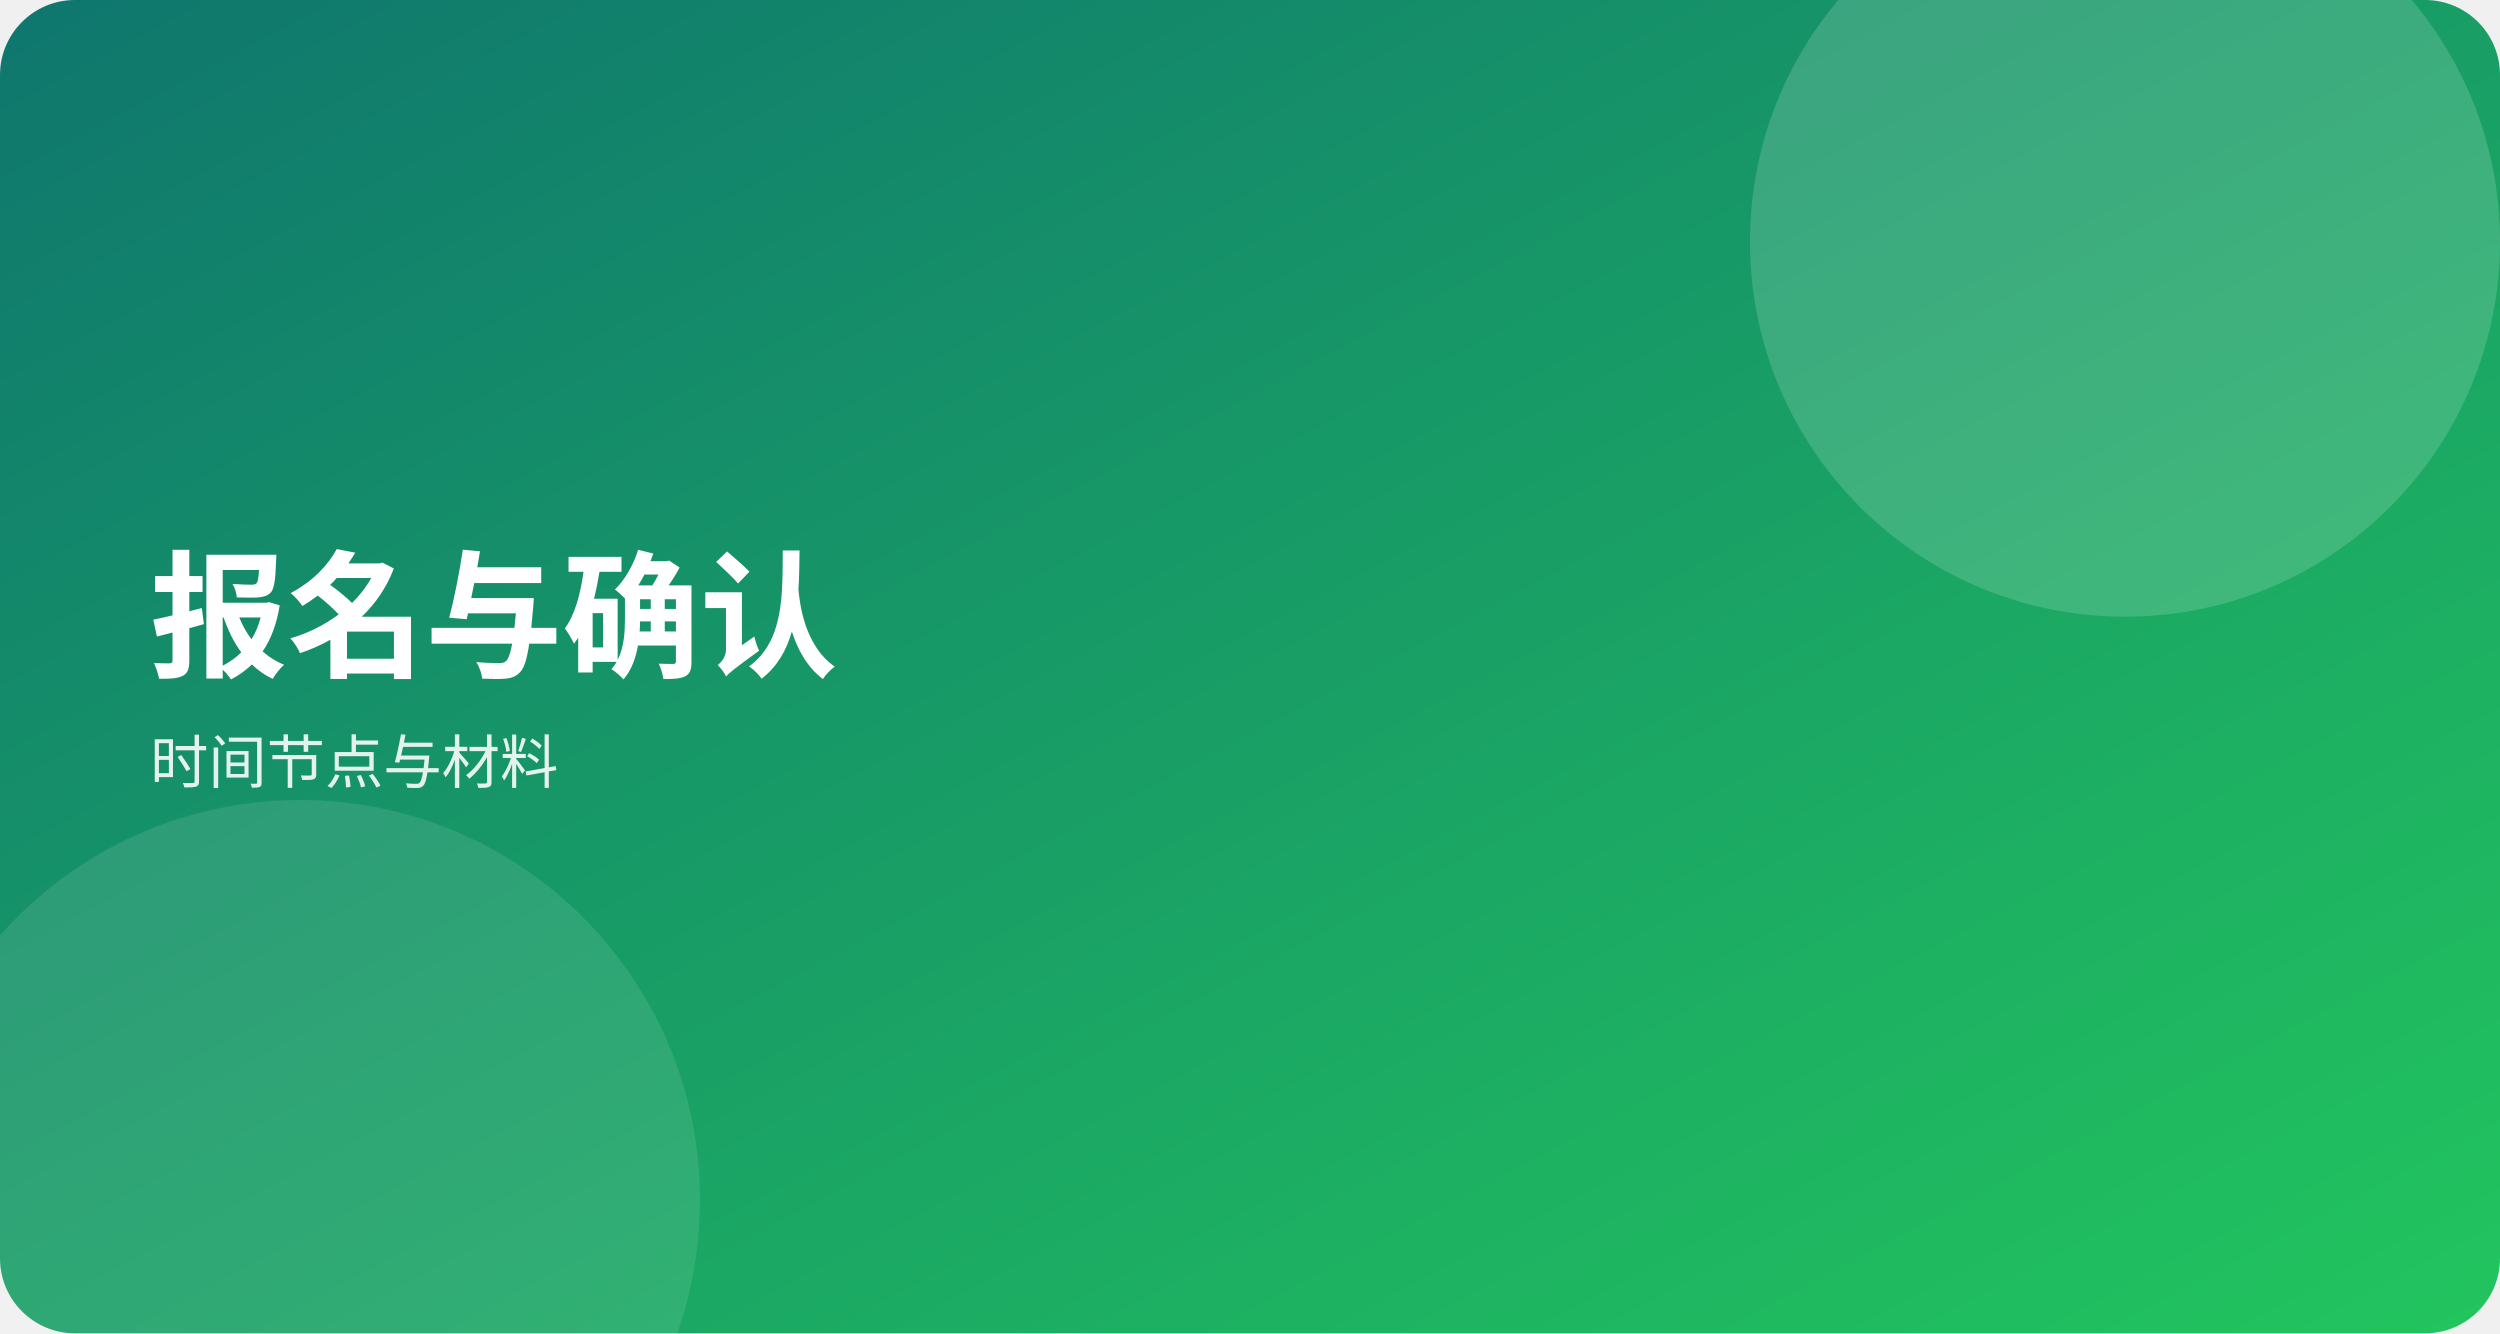
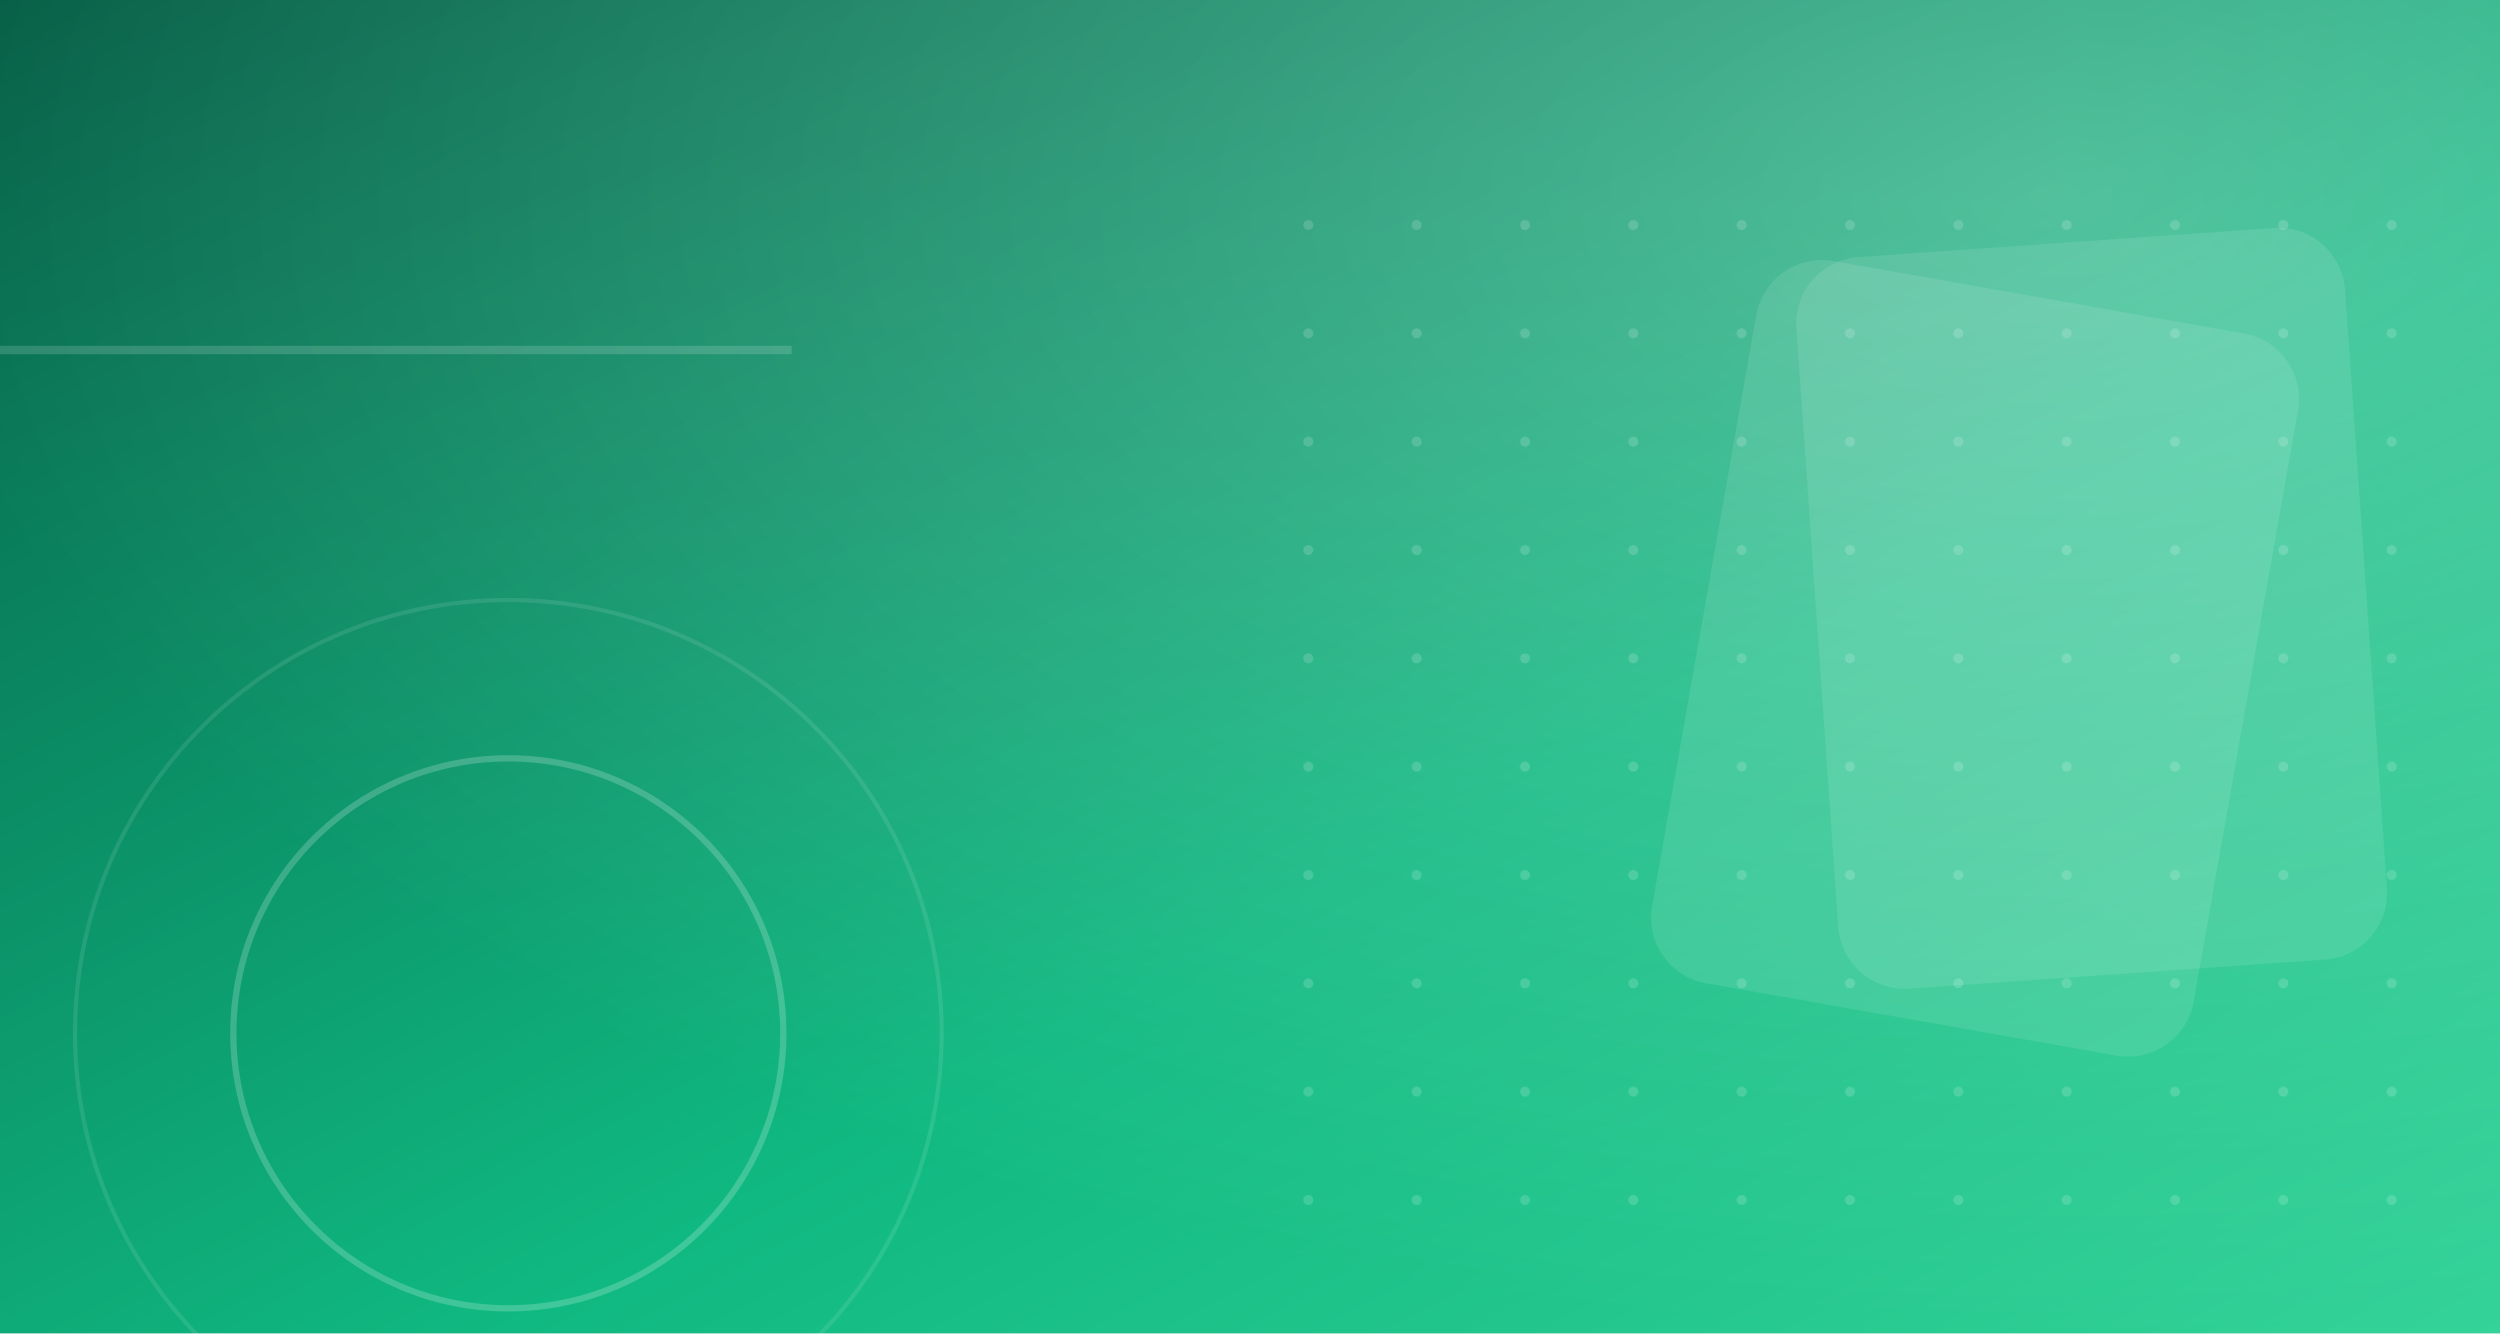
<svg xmlns="http://www.w3.org/2000/svg" width="600" height="320" viewBox="0 0 600 320">
  <defs>
-     <linearGradient id="g" x1="0" y1="0" x2="1" y2="1">
-       <stop offset="0%" stop-color="#0f766e" />
-       <stop offset="100%" stop-color="#22c55e" />
+     <linearGradient id="bg" x1="0" y1="0" x2="1" y2="1">
+       <stop offset="0%" stop-color="#065f46" />
+       <stop offset="60%" stop-color="#10b981" />
+       <stop offset="100%" stop-color="#34d399" />
    </linearGradient>
+     <radialGradient id="glow" cx="0.82" cy="0.15" r="0.85">
+       <stop offset="0%" stop-color="#ffffff" stop-opacity="0.28" />
+       <stop offset="100%" stop-color="#ffffff" stop-opacity="0" />
+     </radialGradient>
+     <pattern id="dots" width="26" height="26" patternUnits="userSpaceOnUse">
+       <circle cx="2" cy="2" r="1.2" fill="#ffffff" fill-opacity="0.16" />
+     </pattern>
  </defs>
-   <rect width="600" height="320" rx="18" fill="url(#g)" />
-   <circle cx="510" cy="58" r="90" fill="rgba(255,255,255,0.16)" />
-   <circle cx="72" cy="288" r="96" fill="rgba(255,255,255,0.10)" />
-   <text x="36" y="160" fill="#ffffff" font-family="Microsoft YaHei, sans-serif" font-size="33" font-weight="700">报名与确认</text>
-   <text x="36" y="188" fill="rgba(255,255,255,0.88)" font-family="Microsoft YaHei, sans-serif" font-size="14">时间节点与材料</text>
+   <rect width="600" height="320" fill="url(#bg)" />
+   <rect width="600" height="320" fill="url(#glow)" />
+   <rect x="290" y="30" width="290" height="280" fill="url(#dots)" />
+   <g fill="#ffffff" fill-opacity="0.1">
+     <rect x="408" y="70" width="132" height="176" rx="16" transform="rotate(10 474 158)" />
+     <rect x="436" y="58" width="132" height="176" rx="16" transform="rotate(-4 502 146)" />
+   </g>
+   <g fill="none" stroke="#ffffff" stroke-opacity="0.2">
+     <circle cx="122" cy="248" r="66" stroke-width="1.5" />
+     <circle cx="122" cy="248" r="104" stroke-opacity="0.1" />
+   </g>
+   <path d="M-20 84 H190" stroke="#ffffff" stroke-opacity="0.16" stroke-width="2" />
</svg>
